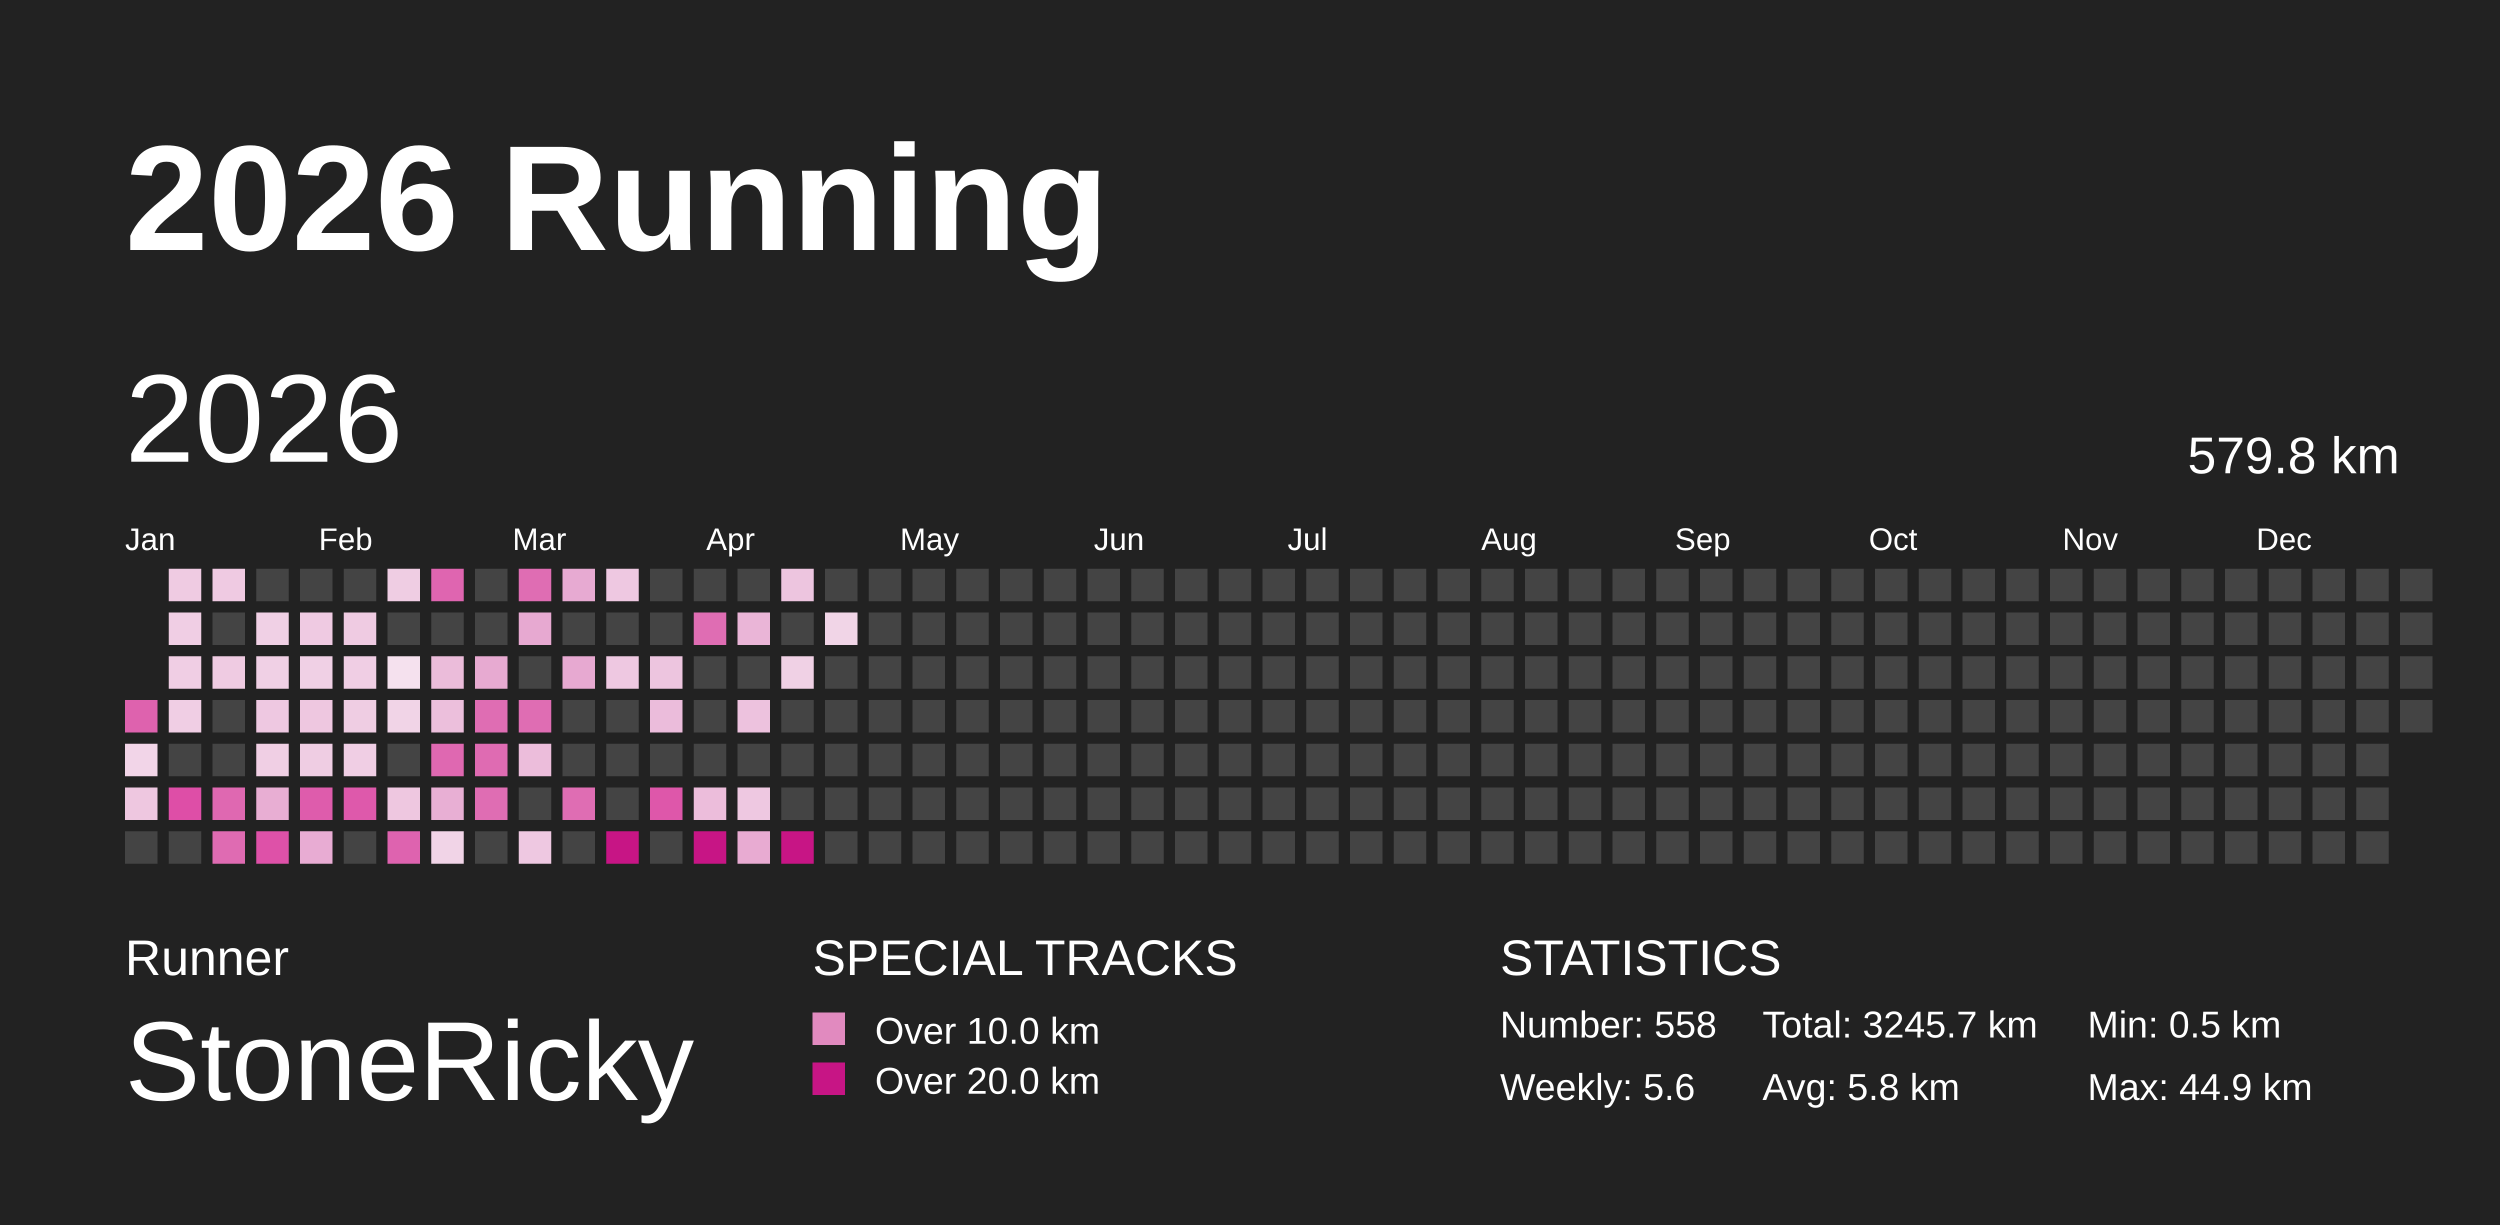
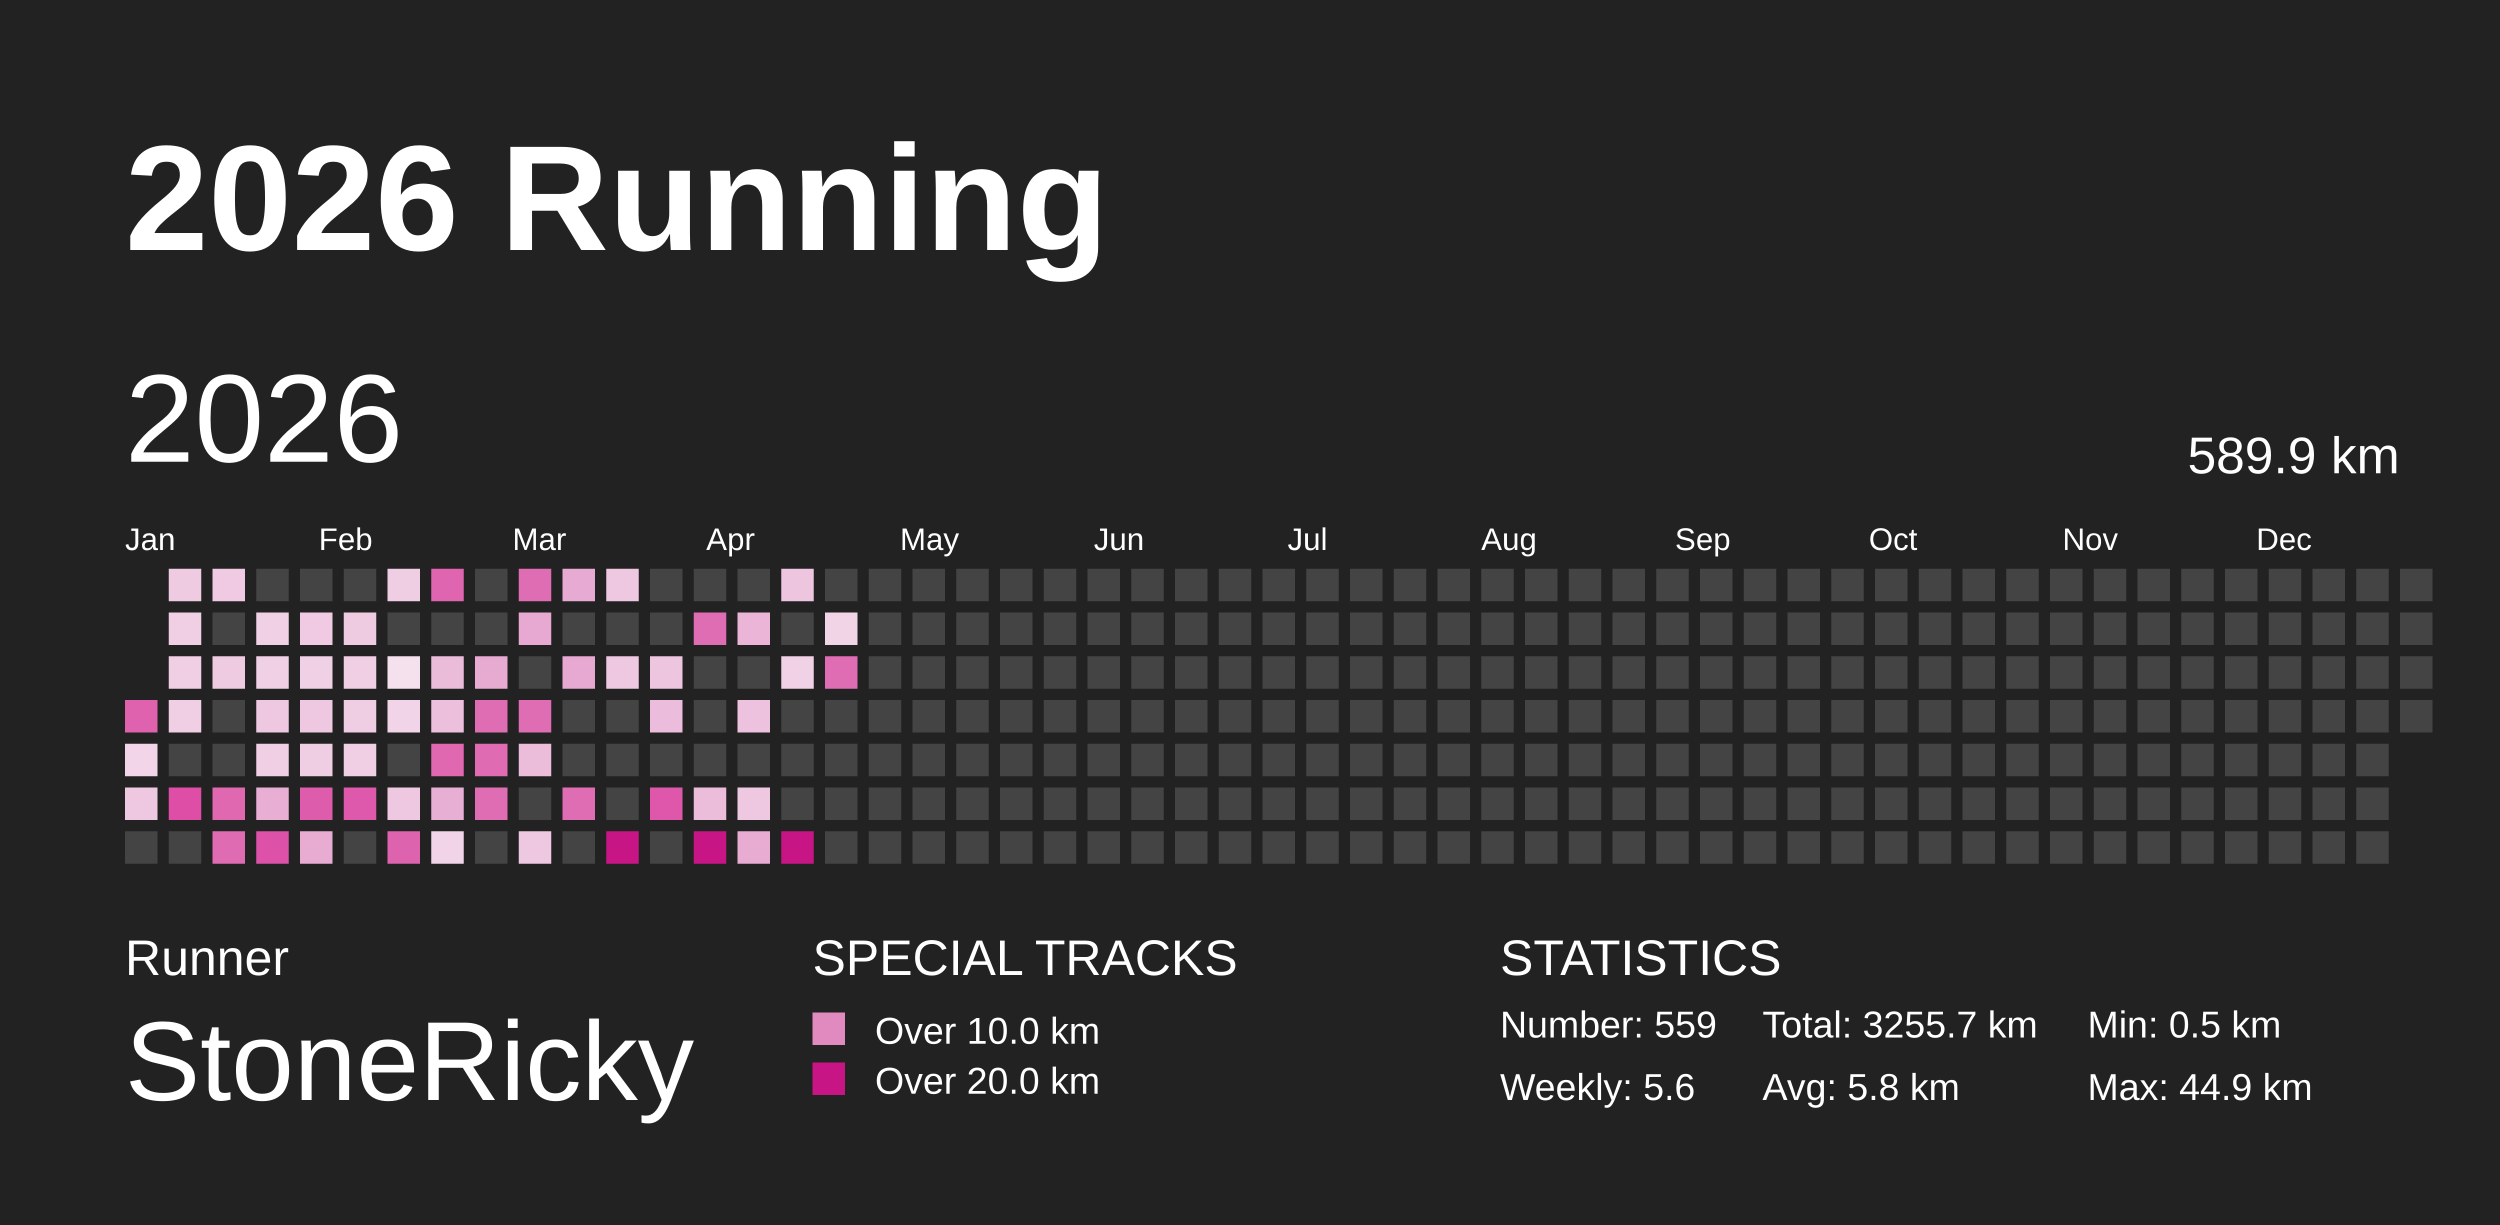
<svg xmlns="http://www.w3.org/2000/svg" baseProfile="full" height="98mm" version="1.1" viewBox="0,0,200,98" width="200mm">
  <defs />
  <rect fill="#222222" height="98" width="200" x="0" y="0" />
  <text fill="#FFFFFF" style="font-size:12px; font-family:Arial; font-weight:bold;" x="10" y="20">2026 Running</text>
  <text fill="#FFFFFF" style="font-size:4px; font-family:Arial" x="10" y="78">Runner</text>
  <text fill="#FFFFFF" style="font-size:9px; font-family:Arial" x="10" y="88">StoneRicky</text>
  <text fill="#FFFFFF" style="font-size:4px; font-family:Arial" x="65" y="78">SPECIAL TRACKS</text>
  <rect fill="#E18ABF" height="2.6" width="2.6" x="65" y="81" />
  <text fill="#FFFFFF" style="font-size:3px; font-family:Arial" x="70" y="83.5">Over 10.0 km</text>
  <rect fill="#C71585" height="2.6" width="2.6" x="65" y="85" />
  <text fill="#FFFFFF" style="font-size:3px; font-family:Arial" x="70" y="87.5">Over 20.0 km</text>
  <text fill="#FFFFFF" style="font-size:4px; font-family:Arial" x="120" y="78">STATISTICS</text>
-   <text fill="#FFFFFF" style="font-size:3px; font-family:Arial" x="120" y="83">Number: 558</text>
+   <text fill="#FFFFFF" style="font-size:3px; font-family:Arial" x="120" y="83">Number: 559</text>
  <text fill="#FFFFFF" style="font-size:3px; font-family:Arial" x="120" y="88">Weekly: 5.6</text>
-   <text fill="#FFFFFF" style="font-size:3px; font-family:Arial" x="141" y="83">Total: 3245.7 km</text>
+   <text fill="#FFFFFF" style="font-size:3px; font-family:Arial" x="141" y="83">Total: 3255.7 km</text>
  <text fill="#FFFFFF" style="font-size:3px; font-family:Arial" x="141" y="88">Avg: 5.8 km</text>
  <text fill="#FFFFFF" style="font-size:3px; font-family:Arial" x="167" y="83">Min: 0.5 km</text>
  <text fill="#FFFFFF" style="font-size:3px; font-family:Arial" x="167" y="88">Max: 44.9 km</text>
  <text dominant-baseline="hanging" fill="#FFFFFF" style="font-size:10.0px; font-family:Arial;" x="10" y="30">2026</text>
-   <text dominant-baseline="hanging" fill="#FFFFFF" style="font-size:4.125px; font-family:Arial;" x="175" y="35">579.8 km</text>
+   <text dominant-baseline="hanging" fill="#FFFFFF" style="font-size:4.125px; font-family:Arial;" x="175" y="35">589.9 km</text>
  <text fill="#FFFFFF" style="font-size:2.5px; font-family:Arial" x="10.0" y="44">Jan</text>
  <text fill="#FFFFFF" style="font-size:2.5px; font-family:Arial" x="25.5" y="44">Feb</text>
  <text fill="#FFFFFF" style="font-size:2.5px; font-family:Arial" x="41.0" y="44">Mar</text>
  <text fill="#FFFFFF" style="font-size:2.5px; font-family:Arial" x="56.5" y="44">Apr</text>
  <text fill="#FFFFFF" style="font-size:2.5px; font-family:Arial" x="72.0" y="44">May</text>
  <text fill="#FFFFFF" style="font-size:2.5px; font-family:Arial" x="87.5" y="44">Jun</text>
  <text fill="#FFFFFF" style="font-size:2.5px; font-family:Arial" x="103.0" y="44">Jul</text>
  <text fill="#FFFFFF" style="font-size:2.5px; font-family:Arial" x="118.5" y="44">Aug</text>
  <text fill="#FFFFFF" style="font-size:2.5px; font-family:Arial" x="134.0" y="44">Sep</text>
  <text fill="#FFFFFF" style="font-size:2.5px; font-family:Arial" x="149.5" y="44">Oct</text>
  <text fill="#FFFFFF" style="font-size:2.5px; font-family:Arial" x="165.0" y="44">Nov</text>
  <text fill="#FFFFFF" style="font-size:2.5px; font-family:Arial" x="180.5" y="44">Dec</text>
  <rect fill="#de62ae" height="2.6" width="2.6" x="10.0" y="56.0" />
  <rect fill="#f2d5e8" height="2.6" width="2.6" x="10.0" y="59.5" />
  <rect fill="#eec7e0" height="2.6" width="2.6" x="10.0" y="63.0" />
  <rect fill="#444444" height="2.6" width="2.6" x="10.0" y="66.5" />
  <rect fill="#efcbe2" height="2.6" width="2.6" x="13.5" y="45.5" />
  <rect fill="#f0cee4" height="2.6" width="2.6" x="13.5" y="49.0" />
  <rect fill="#f0cee4" height="2.6" width="2.6" x="13.5" y="52.5" />
  <rect fill="#f0cee4" height="2.6" width="2.6" x="13.5" y="56.0" />
  <rect fill="#444444" height="2.6" width="2.6" x="13.5" y="59.5" />
  <rect fill="#de4ea7" height="2.6" width="2.6" x="13.5" y="63.0" />
  <rect fill="#444444" height="2.6" width="2.6" x="13.5" y="66.5" />
  <rect fill="#efcae2" height="2.6" width="2.6" x="17.0" y="45.5" />
  <rect fill="#444444" height="2.6" width="2.6" x="17.0" y="49.0" />
  <rect fill="#efcbe2" height="2.6" width="2.6" x="17.0" y="52.5" />
  <rect fill="#444444" height="2.6" width="2.6" x="17.0" y="56.0" />
  <rect fill="#444444" height="2.6" width="2.6" x="17.0" y="59.5" />
  <rect fill="#df68b1" height="2.6" width="2.6" x="17.0" y="63.0" />
  <rect fill="#df6bb2" height="2.6" width="2.6" x="17.0" y="66.5" />
  <rect fill="#444444" height="2.6" width="2.6" x="20.5" y="45.5" />
  <rect fill="#f0d0e5" height="2.6" width="2.6" x="20.5" y="49.0" />
  <rect fill="#f0d0e5" height="2.6" width="2.6" x="20.5" y="52.5" />
  <rect fill="#eec8e1" height="2.6" width="2.6" x="20.5" y="56.0" />
  <rect fill="#f0cfe4" height="2.6" width="2.6" x="20.5" y="59.5" />
  <rect fill="#e8aed3" height="2.6" width="2.6" x="20.5" y="63.0" />
  <rect fill="#de51a8" height="2.6" width="2.6" x="20.5" y="66.5" />
  <rect fill="#444444" height="2.6" width="2.6" x="24.0" y="45.5" />
  <rect fill="#efcae2" height="2.6" width="2.6" x="24.0" y="49.0" />
  <rect fill="#f0d0e5" height="2.6" width="2.6" x="24.0" y="52.5" />
  <rect fill="#eec7e0" height="2.6" width="2.6" x="24.0" y="56.0" />
  <rect fill="#efcde3" height="2.6" width="2.6" x="24.0" y="59.5" />
  <rect fill="#de5cac" height="2.6" width="2.6" x="24.0" y="63.0" />
  <rect fill="#e8acd3" height="2.6" width="2.6" x="24.0" y="66.5" />
  <rect fill="#444444" height="2.6" width="2.6" x="27.5" y="45.5" />
  <rect fill="#efcbe2" height="2.6" width="2.6" x="27.5" y="49.0" />
  <rect fill="#f0cee4" height="2.6" width="2.6" x="27.5" y="52.5" />
  <rect fill="#efcde3" height="2.6" width="2.6" x="27.5" y="56.0" />
  <rect fill="#f0cee4" height="2.6" width="2.6" x="27.5" y="59.5" />
  <rect fill="#de59ab" height="2.6" width="2.6" x="27.5" y="63.0" />
  <rect fill="#444444" height="2.6" width="2.6" x="27.5" y="66.5" />
  <rect fill="#efcde3" height="2.6" width="2.6" x="31.0" y="45.5" />
  <rect fill="#444444" height="2.6" width="2.6" x="31.0" y="49.0" />
  <rect fill="#f5e1ee" height="2.6" width="2.6" x="31.0" y="52.5" />
  <rect fill="#f1d4e7" height="2.6" width="2.6" x="31.0" y="56.0" />
  <rect fill="#444444" height="2.6" width="2.6" x="31.0" y="59.5" />
  <rect fill="#eec7e0" height="2.6" width="2.6" x="31.0" y="63.0" />
  <rect fill="#de63af" height="2.6" width="2.6" x="31.0" y="66.5" />
  <rect fill="#df65b0" height="2.6" width="2.6" x="34.5" y="45.5" />
  <rect fill="#444444" height="2.6" width="2.6" x="34.5" y="49.0" />
  <rect fill="#ebbcda" height="2.6" width="2.6" x="34.5" y="52.5" />
  <rect fill="#ecbfdc" height="2.6" width="2.6" x="34.5" y="56.0" />
  <rect fill="#df68b1" height="2.6" width="2.6" x="34.5" y="59.5" />
  <rect fill="#e8afd4" height="2.6" width="2.6" x="34.5" y="63.0" />
  <rect fill="#f1d4e7" height="2.6" width="2.6" x="34.5" y="66.5" />
  <rect fill="#444444" height="2.6" width="2.6" x="38.0" y="45.5" />
  <rect fill="#444444" height="2.6" width="2.6" x="38.0" y="49.0" />
  <rect fill="#e7aad1" height="2.6" width="2.6" x="38.0" y="52.5" />
  <rect fill="#df6db3" height="2.6" width="2.6" x="38.0" y="56.0" />
  <rect fill="#df6bb2" height="2.6" width="2.6" x="38.0" y="59.5" />
  <rect fill="#df6db3" height="2.6" width="2.6" x="38.0" y="63.0" />
  <rect fill="#444444" height="2.6" width="2.6" x="38.0" y="66.5" />
  <rect fill="#df6db3" height="2.6" width="2.6" x="41.5" y="45.5" />
  <rect fill="#e7a9d1" height="2.6" width="2.6" x="41.5" y="49.0" />
  <rect fill="#444444" height="2.6" width="2.6" x="41.5" y="52.5" />
  <rect fill="#df6db3" height="2.6" width="2.6" x="41.5" y="56.0" />
  <rect fill="#ecbddb" height="2.6" width="2.6" x="41.5" y="59.5" />
  <rect fill="#444444" height="2.6" width="2.6" x="41.5" y="63.0" />
  <rect fill="#eec8e1" height="2.6" width="2.6" x="41.5" y="66.5" />
  <rect fill="#e7aad2" height="2.6" width="2.6" x="45.0" y="45.5" />
  <rect fill="#444444" height="2.6" width="2.6" x="45.0" y="49.0" />
  <rect fill="#e7a9d1" height="2.6" width="2.6" x="45.0" y="52.5" />
  <rect fill="#444444" height="2.6" width="2.6" x="45.0" y="56.0" />
  <rect fill="#444444" height="2.6" width="2.6" x="45.0" y="59.5" />
  <rect fill="#df6db3" height="2.6" width="2.6" x="45.0" y="63.0" />
  <rect fill="#444444" height="2.6" width="2.6" x="45.0" y="66.5" />
  <rect fill="#eec8e1" height="2.6" width="2.6" x="48.5" y="45.5" />
  <rect fill="#444444" height="2.6" width="2.6" x="48.5" y="49.0" />
  <rect fill="#eec8e1" height="2.6" width="2.6" x="48.5" y="52.5" />
  <rect fill="#444444" height="2.6" width="2.6" x="48.5" y="56.0" />
  <rect fill="#444444" height="2.6" width="2.6" x="48.5" y="59.5" />
  <rect fill="#444444" height="2.6" width="2.6" x="48.5" y="63.0" />
  <rect fill="#C71585" height="2.6" width="2.6" x="48.5" y="66.5" />
  <rect fill="#444444" height="2.6" width="2.6" x="52.0" y="45.5" />
  <rect fill="#444444" height="2.6" width="2.6" x="52.0" y="49.0" />
  <rect fill="#edc5df" height="2.6" width="2.6" x="52.0" y="52.5" />
  <rect fill="#ebbcdb" height="2.6" width="2.6" x="52.0" y="56.0" />
  <rect fill="#444444" height="2.6" width="2.6" x="52.0" y="59.5" />
  <rect fill="#de57aa" height="2.6" width="2.6" x="52.0" y="63.0" />
  <rect fill="#444444" height="2.6" width="2.6" x="52.0" y="66.5" />
  <rect fill="#444444" height="2.6" width="2.6" x="55.5" y="45.5" />
  <rect fill="#df6db3" height="2.6" width="2.6" x="55.5" y="49.0" />
  <rect fill="#444444" height="2.6" width="2.6" x="55.5" y="52.5" />
  <rect fill="#444444" height="2.6" width="2.6" x="55.5" y="56.0" />
  <rect fill="#444444" height="2.6" width="2.6" x="55.5" y="59.5" />
  <rect fill="#ecbddb" height="2.6" width="2.6" x="55.5" y="63.0" />
  <rect fill="#C71585" height="2.6" width="2.6" x="55.5" y="66.5" />
  <rect fill="#444444" height="2.6" width="2.6" x="59.0" y="45.5" />
  <rect fill="#eab5d7" height="2.6" width="2.6" x="59.0" y="49.0" />
  <rect fill="#444444" height="2.6" width="2.6" x="59.0" y="52.5" />
  <rect fill="#edc2de" height="2.6" width="2.6" x="59.0" y="56.0" />
  <rect fill="#444444" height="2.6" width="2.6" x="59.0" y="59.5" />
  <rect fill="#eec8e1" height="2.6" width="2.6" x="59.0" y="63.0" />
  <rect fill="#e8abd2" height="2.6" width="2.6" x="59.0" y="66.5" />
  <rect fill="#edc5df" height="2.6" width="2.6" x="62.5" y="45.5" />
  <rect fill="#444444" height="2.6" width="2.6" x="62.5" y="49.0" />
  <rect fill="#f0d1e5" height="2.6" width="2.6" x="62.5" y="52.5" />
  <rect fill="#444444" height="2.6" width="2.6" x="62.5" y="56.0" />
  <rect fill="#444444" height="2.6" width="2.6" x="62.5" y="59.5" />
  <rect fill="#444444" height="2.6" width="2.6" x="62.5" y="63.0" />
  <rect fill="#C71585" height="2.6" width="2.6" x="62.5" y="66.5" />
  <rect fill="#444444" height="2.6" width="2.6" x="66.0" y="45.5" />
  <rect fill="#f1d5e7" height="2.6" width="2.6" x="66.0" y="49.0" />
-   <rect fill="#444444" height="2.6" width="2.6" x="66.0" y="52.5" />
+   <rect fill="#df6db3" height="2.6" width="2.6" x="66.0" y="52.5" />
  <rect fill="#444444" height="2.6" width="2.6" x="66.0" y="56.0" />
  <rect fill="#444444" height="2.6" width="2.6" x="66.0" y="59.5" />
  <rect fill="#444444" height="2.6" width="2.6" x="66.0" y="63.0" />
  <rect fill="#444444" height="2.6" width="2.6" x="66.0" y="66.5" />
  <rect fill="#444444" height="2.6" width="2.6" x="69.5" y="45.5" />
  <rect fill="#444444" height="2.6" width="2.6" x="69.5" y="49.0" />
  <rect fill="#444444" height="2.6" width="2.6" x="69.5" y="52.5" />
  <rect fill="#444444" height="2.6" width="2.6" x="69.5" y="56.0" />
  <rect fill="#444444" height="2.6" width="2.6" x="69.5" y="59.5" />
  <rect fill="#444444" height="2.6" width="2.6" x="69.5" y="63.0" />
  <rect fill="#444444" height="2.6" width="2.6" x="69.5" y="66.5" />
  <rect fill="#444444" height="2.6" width="2.6" x="73.0" y="45.5" />
  <rect fill="#444444" height="2.6" width="2.6" x="73.0" y="49.0" />
  <rect fill="#444444" height="2.6" width="2.6" x="73.0" y="52.5" />
  <rect fill="#444444" height="2.6" width="2.6" x="73.0" y="56.0" />
  <rect fill="#444444" height="2.6" width="2.6" x="73.0" y="59.5" />
  <rect fill="#444444" height="2.6" width="2.6" x="73.0" y="63.0" />
  <rect fill="#444444" height="2.6" width="2.6" x="73.0" y="66.5" />
  <rect fill="#444444" height="2.6" width="2.6" x="76.5" y="45.5" />
  <rect fill="#444444" height="2.6" width="2.6" x="76.5" y="49.0" />
  <rect fill="#444444" height="2.6" width="2.6" x="76.5" y="52.5" />
  <rect fill="#444444" height="2.6" width="2.6" x="76.5" y="56.0" />
  <rect fill="#444444" height="2.6" width="2.6" x="76.5" y="59.5" />
  <rect fill="#444444" height="2.6" width="2.6" x="76.5" y="63.0" />
  <rect fill="#444444" height="2.6" width="2.6" x="76.5" y="66.5" />
  <rect fill="#444444" height="2.6" width="2.6" x="80.0" y="45.5" />
  <rect fill="#444444" height="2.6" width="2.6" x="80.0" y="49.0" />
  <rect fill="#444444" height="2.6" width="2.6" x="80.0" y="52.5" />
  <rect fill="#444444" height="2.6" width="2.6" x="80.0" y="56.0" />
  <rect fill="#444444" height="2.6" width="2.6" x="80.0" y="59.5" />
  <rect fill="#444444" height="2.6" width="2.6" x="80.0" y="63.0" />
  <rect fill="#444444" height="2.6" width="2.6" x="80.0" y="66.5" />
  <rect fill="#444444" height="2.6" width="2.6" x="83.5" y="45.5" />
  <rect fill="#444444" height="2.6" width="2.6" x="83.5" y="49.0" />
  <rect fill="#444444" height="2.6" width="2.6" x="83.5" y="52.5" />
  <rect fill="#444444" height="2.6" width="2.6" x="83.5" y="56.0" />
  <rect fill="#444444" height="2.6" width="2.6" x="83.5" y="59.5" />
  <rect fill="#444444" height="2.6" width="2.6" x="83.5" y="63.0" />
  <rect fill="#444444" height="2.6" width="2.6" x="83.5" y="66.5" />
  <rect fill="#444444" height="2.6" width="2.6" x="87.0" y="45.5" />
  <rect fill="#444444" height="2.6" width="2.6" x="87.0" y="49.0" />
  <rect fill="#444444" height="2.6" width="2.6" x="87.0" y="52.5" />
  <rect fill="#444444" height="2.6" width="2.6" x="87.0" y="56.0" />
  <rect fill="#444444" height="2.6" width="2.6" x="87.0" y="59.5" />
  <rect fill="#444444" height="2.6" width="2.6" x="87.0" y="63.0" />
  <rect fill="#444444" height="2.6" width="2.6" x="87.0" y="66.5" />
  <rect fill="#444444" height="2.6" width="2.6" x="90.5" y="45.5" />
  <rect fill="#444444" height="2.6" width="2.6" x="90.5" y="49.0" />
  <rect fill="#444444" height="2.6" width="2.6" x="90.5" y="52.5" />
  <rect fill="#444444" height="2.6" width="2.6" x="90.5" y="56.0" />
  <rect fill="#444444" height="2.6" width="2.6" x="90.5" y="59.5" />
  <rect fill="#444444" height="2.6" width="2.6" x="90.5" y="63.0" />
  <rect fill="#444444" height="2.6" width="2.6" x="90.5" y="66.5" />
  <rect fill="#444444" height="2.6" width="2.6" x="94.0" y="45.5" />
  <rect fill="#444444" height="2.6" width="2.6" x="94.0" y="49.0" />
  <rect fill="#444444" height="2.6" width="2.6" x="94.0" y="52.5" />
  <rect fill="#444444" height="2.6" width="2.6" x="94.0" y="56.0" />
  <rect fill="#444444" height="2.6" width="2.6" x="94.0" y="59.5" />
  <rect fill="#444444" height="2.6" width="2.6" x="94.0" y="63.0" />
  <rect fill="#444444" height="2.6" width="2.6" x="94.0" y="66.5" />
  <rect fill="#444444" height="2.6" width="2.6" x="97.5" y="45.5" />
  <rect fill="#444444" height="2.6" width="2.6" x="97.5" y="49.0" />
  <rect fill="#444444" height="2.6" width="2.6" x="97.5" y="52.5" />
  <rect fill="#444444" height="2.6" width="2.6" x="97.5" y="56.0" />
  <rect fill="#444444" height="2.6" width="2.6" x="97.5" y="59.5" />
  <rect fill="#444444" height="2.6" width="2.6" x="97.5" y="63.0" />
  <rect fill="#444444" height="2.6" width="2.6" x="97.5" y="66.5" />
  <rect fill="#444444" height="2.6" width="2.6" x="101.0" y="45.5" />
  <rect fill="#444444" height="2.6" width="2.6" x="101.0" y="49.0" />
  <rect fill="#444444" height="2.6" width="2.6" x="101.0" y="52.5" />
  <rect fill="#444444" height="2.6" width="2.6" x="101.0" y="56.0" />
  <rect fill="#444444" height="2.6" width="2.6" x="101.0" y="59.5" />
  <rect fill="#444444" height="2.6" width="2.6" x="101.0" y="63.0" />
  <rect fill="#444444" height="2.6" width="2.6" x="101.0" y="66.5" />
  <rect fill="#444444" height="2.6" width="2.6" x="104.5" y="45.5" />
  <rect fill="#444444" height="2.6" width="2.6" x="104.5" y="49.0" />
  <rect fill="#444444" height="2.6" width="2.6" x="104.5" y="52.5" />
  <rect fill="#444444" height="2.6" width="2.6" x="104.5" y="56.0" />
  <rect fill="#444444" height="2.6" width="2.6" x="104.5" y="59.5" />
  <rect fill="#444444" height="2.6" width="2.6" x="104.5" y="63.0" />
  <rect fill="#444444" height="2.6" width="2.6" x="104.5" y="66.5" />
  <rect fill="#444444" height="2.6" width="2.6" x="108.0" y="45.5" />
  <rect fill="#444444" height="2.6" width="2.6" x="108.0" y="49.0" />
  <rect fill="#444444" height="2.6" width="2.6" x="108.0" y="52.5" />
  <rect fill="#444444" height="2.6" width="2.6" x="108.0" y="56.0" />
  <rect fill="#444444" height="2.6" width="2.6" x="108.0" y="59.5" />
  <rect fill="#444444" height="2.6" width="2.6" x="108.0" y="63.0" />
  <rect fill="#444444" height="2.6" width="2.6" x="108.0" y="66.5" />
  <rect fill="#444444" height="2.6" width="2.6" x="111.5" y="45.5" />
  <rect fill="#444444" height="2.6" width="2.6" x="111.5" y="49.0" />
  <rect fill="#444444" height="2.6" width="2.6" x="111.5" y="52.5" />
  <rect fill="#444444" height="2.6" width="2.6" x="111.5" y="56.0" />
  <rect fill="#444444" height="2.6" width="2.6" x="111.5" y="59.5" />
  <rect fill="#444444" height="2.6" width="2.6" x="111.5" y="63.0" />
  <rect fill="#444444" height="2.6" width="2.6" x="111.5" y="66.5" />
  <rect fill="#444444" height="2.6" width="2.6" x="115.0" y="45.5" />
  <rect fill="#444444" height="2.6" width="2.6" x="115.0" y="49.0" />
  <rect fill="#444444" height="2.6" width="2.6" x="115.0" y="52.5" />
  <rect fill="#444444" height="2.6" width="2.6" x="115.0" y="56.0" />
  <rect fill="#444444" height="2.6" width="2.6" x="115.0" y="59.5" />
  <rect fill="#444444" height="2.6" width="2.6" x="115.0" y="63.0" />
  <rect fill="#444444" height="2.6" width="2.6" x="115.0" y="66.5" />
  <rect fill="#444444" height="2.6" width="2.6" x="118.5" y="45.5" />
  <rect fill="#444444" height="2.6" width="2.6" x="118.5" y="49.0" />
  <rect fill="#444444" height="2.6" width="2.6" x="118.5" y="52.5" />
  <rect fill="#444444" height="2.6" width="2.6" x="118.5" y="56.0" />
  <rect fill="#444444" height="2.6" width="2.6" x="118.5" y="59.5" />
  <rect fill="#444444" height="2.6" width="2.6" x="118.5" y="63.0" />
  <rect fill="#444444" height="2.6" width="2.6" x="118.5" y="66.5" />
  <rect fill="#444444" height="2.6" width="2.6" x="122.0" y="45.5" />
  <rect fill="#444444" height="2.6" width="2.6" x="122.0" y="49.0" />
  <rect fill="#444444" height="2.6" width="2.6" x="122.0" y="52.5" />
  <rect fill="#444444" height="2.6" width="2.6" x="122.0" y="56.0" />
  <rect fill="#444444" height="2.6" width="2.6" x="122.0" y="59.5" />
  <rect fill="#444444" height="2.6" width="2.6" x="122.0" y="63.0" />
  <rect fill="#444444" height="2.6" width="2.6" x="122.0" y="66.5" />
  <rect fill="#444444" height="2.6" width="2.6" x="125.5" y="45.5" />
  <rect fill="#444444" height="2.6" width="2.6" x="125.5" y="49.0" />
  <rect fill="#444444" height="2.6" width="2.6" x="125.5" y="52.5" />
  <rect fill="#444444" height="2.6" width="2.6" x="125.5" y="56.0" />
  <rect fill="#444444" height="2.6" width="2.6" x="125.5" y="59.5" />
  <rect fill="#444444" height="2.6" width="2.6" x="125.5" y="63.0" />
  <rect fill="#444444" height="2.6" width="2.6" x="125.5" y="66.5" />
  <rect fill="#444444" height="2.6" width="2.6" x="129.0" y="45.5" />
  <rect fill="#444444" height="2.6" width="2.6" x="129.0" y="49.0" />
  <rect fill="#444444" height="2.6" width="2.6" x="129.0" y="52.5" />
  <rect fill="#444444" height="2.6" width="2.6" x="129.0" y="56.0" />
  <rect fill="#444444" height="2.6" width="2.6" x="129.0" y="59.5" />
  <rect fill="#444444" height="2.6" width="2.6" x="129.0" y="63.0" />
  <rect fill="#444444" height="2.6" width="2.6" x="129.0" y="66.5" />
  <rect fill="#444444" height="2.6" width="2.6" x="132.5" y="45.5" />
  <rect fill="#444444" height="2.6" width="2.6" x="132.5" y="49.0" />
  <rect fill="#444444" height="2.6" width="2.6" x="132.5" y="52.5" />
  <rect fill="#444444" height="2.6" width="2.6" x="132.5" y="56.0" />
  <rect fill="#444444" height="2.6" width="2.6" x="132.5" y="59.5" />
  <rect fill="#444444" height="2.6" width="2.6" x="132.5" y="63.0" />
  <rect fill="#444444" height="2.6" width="2.6" x="132.5" y="66.5" />
  <rect fill="#444444" height="2.6" width="2.6" x="136.0" y="45.5" />
  <rect fill="#444444" height="2.6" width="2.6" x="136.0" y="49.0" />
  <rect fill="#444444" height="2.6" width="2.6" x="136.0" y="52.5" />
  <rect fill="#444444" height="2.6" width="2.6" x="136.0" y="56.0" />
  <rect fill="#444444" height="2.6" width="2.6" x="136.0" y="59.5" />
  <rect fill="#444444" height="2.6" width="2.6" x="136.0" y="63.0" />
  <rect fill="#444444" height="2.6" width="2.6" x="136.0" y="66.5" />
  <rect fill="#444444" height="2.6" width="2.6" x="139.5" y="45.5" />
  <rect fill="#444444" height="2.6" width="2.6" x="139.5" y="49.0" />
  <rect fill="#444444" height="2.6" width="2.6" x="139.5" y="52.5" />
  <rect fill="#444444" height="2.6" width="2.6" x="139.5" y="56.0" />
  <rect fill="#444444" height="2.6" width="2.6" x="139.5" y="59.5" />
  <rect fill="#444444" height="2.6" width="2.6" x="139.5" y="63.0" />
  <rect fill="#444444" height="2.6" width="2.6" x="139.5" y="66.5" />
  <rect fill="#444444" height="2.6" width="2.6" x="143.0" y="45.5" />
  <rect fill="#444444" height="2.6" width="2.6" x="143.0" y="49.0" />
  <rect fill="#444444" height="2.6" width="2.6" x="143.0" y="52.5" />
  <rect fill="#444444" height="2.6" width="2.6" x="143.0" y="56.0" />
  <rect fill="#444444" height="2.6" width="2.6" x="143.0" y="59.5" />
  <rect fill="#444444" height="2.6" width="2.6" x="143.0" y="63.0" />
  <rect fill="#444444" height="2.6" width="2.6" x="143.0" y="66.5" />
  <rect fill="#444444" height="2.6" width="2.6" x="146.5" y="45.5" />
  <rect fill="#444444" height="2.6" width="2.6" x="146.5" y="49.0" />
  <rect fill="#444444" height="2.6" width="2.6" x="146.5" y="52.5" />
  <rect fill="#444444" height="2.6" width="2.6" x="146.5" y="56.0" />
  <rect fill="#444444" height="2.6" width="2.6" x="146.5" y="59.5" />
  <rect fill="#444444" height="2.6" width="2.6" x="146.5" y="63.0" />
  <rect fill="#444444" height="2.6" width="2.6" x="146.5" y="66.5" />
  <rect fill="#444444" height="2.6" width="2.6" x="150.0" y="45.5" />
  <rect fill="#444444" height="2.6" width="2.6" x="150.0" y="49.0" />
  <rect fill="#444444" height="2.6" width="2.6" x="150.0" y="52.5" />
  <rect fill="#444444" height="2.6" width="2.6" x="150.0" y="56.0" />
  <rect fill="#444444" height="2.6" width="2.6" x="150.0" y="59.5" />
  <rect fill="#444444" height="2.6" width="2.6" x="150.0" y="63.0" />
  <rect fill="#444444" height="2.6" width="2.6" x="150.0" y="66.5" />
  <rect fill="#444444" height="2.6" width="2.6" x="153.5" y="45.5" />
  <rect fill="#444444" height="2.6" width="2.6" x="153.5" y="49.0" />
  <rect fill="#444444" height="2.6" width="2.6" x="153.5" y="52.5" />
  <rect fill="#444444" height="2.6" width="2.6" x="153.5" y="56.0" />
  <rect fill="#444444" height="2.6" width="2.6" x="153.5" y="59.5" />
  <rect fill="#444444" height="2.6" width="2.6" x="153.5" y="63.0" />
  <rect fill="#444444" height="2.6" width="2.6" x="153.5" y="66.5" />
  <rect fill="#444444" height="2.6" width="2.6" x="157.0" y="45.5" />
  <rect fill="#444444" height="2.6" width="2.6" x="157.0" y="49.0" />
  <rect fill="#444444" height="2.6" width="2.6" x="157.0" y="52.5" />
  <rect fill="#444444" height="2.6" width="2.6" x="157.0" y="56.0" />
  <rect fill="#444444" height="2.6" width="2.6" x="157.0" y="59.5" />
  <rect fill="#444444" height="2.6" width="2.6" x="157.0" y="63.0" />
  <rect fill="#444444" height="2.6" width="2.6" x="157.0" y="66.5" />
  <rect fill="#444444" height="2.6" width="2.6" x="160.5" y="45.5" />
  <rect fill="#444444" height="2.6" width="2.6" x="160.5" y="49.0" />
  <rect fill="#444444" height="2.6" width="2.6" x="160.5" y="52.5" />
  <rect fill="#444444" height="2.6" width="2.6" x="160.5" y="56.0" />
  <rect fill="#444444" height="2.6" width="2.6" x="160.5" y="59.5" />
  <rect fill="#444444" height="2.6" width="2.6" x="160.5" y="63.0" />
  <rect fill="#444444" height="2.6" width="2.6" x="160.5" y="66.5" />
  <rect fill="#444444" height="2.6" width="2.6" x="164.0" y="45.5" />
  <rect fill="#444444" height="2.6" width="2.6" x="164.0" y="49.0" />
  <rect fill="#444444" height="2.6" width="2.6" x="164.0" y="52.5" />
  <rect fill="#444444" height="2.6" width="2.6" x="164.0" y="56.0" />
  <rect fill="#444444" height="2.6" width="2.6" x="164.0" y="59.5" />
  <rect fill="#444444" height="2.6" width="2.6" x="164.0" y="63.0" />
  <rect fill="#444444" height="2.6" width="2.6" x="164.0" y="66.5" />
  <rect fill="#444444" height="2.6" width="2.6" x="167.5" y="45.5" />
  <rect fill="#444444" height="2.6" width="2.6" x="167.5" y="49.0" />
  <rect fill="#444444" height="2.6" width="2.6" x="167.5" y="52.5" />
  <rect fill="#444444" height="2.6" width="2.6" x="167.5" y="56.0" />
  <rect fill="#444444" height="2.6" width="2.6" x="167.5" y="59.5" />
  <rect fill="#444444" height="2.6" width="2.6" x="167.5" y="63.0" />
  <rect fill="#444444" height="2.6" width="2.6" x="167.5" y="66.5" />
  <rect fill="#444444" height="2.6" width="2.6" x="171.0" y="45.5" />
  <rect fill="#444444" height="2.6" width="2.6" x="171.0" y="49.0" />
  <rect fill="#444444" height="2.6" width="2.6" x="171.0" y="52.5" />
  <rect fill="#444444" height="2.6" width="2.6" x="171.0" y="56.0" />
  <rect fill="#444444" height="2.6" width="2.6" x="171.0" y="59.5" />
  <rect fill="#444444" height="2.6" width="2.6" x="171.0" y="63.0" />
  <rect fill="#444444" height="2.6" width="2.6" x="171.0" y="66.5" />
  <rect fill="#444444" height="2.6" width="2.6" x="174.5" y="45.5" />
  <rect fill="#444444" height="2.6" width="2.6" x="174.5" y="49.0" />
  <rect fill="#444444" height="2.6" width="2.6" x="174.5" y="52.5" />
  <rect fill="#444444" height="2.6" width="2.6" x="174.5" y="56.0" />
  <rect fill="#444444" height="2.6" width="2.6" x="174.5" y="59.5" />
  <rect fill="#444444" height="2.6" width="2.6" x="174.5" y="63.0" />
  <rect fill="#444444" height="2.6" width="2.6" x="174.5" y="66.5" />
  <rect fill="#444444" height="2.6" width="2.6" x="178.0" y="45.5" />
  <rect fill="#444444" height="2.6" width="2.6" x="178.0" y="49.0" />
  <rect fill="#444444" height="2.6" width="2.6" x="178.0" y="52.5" />
  <rect fill="#444444" height="2.6" width="2.6" x="178.0" y="56.0" />
  <rect fill="#444444" height="2.6" width="2.6" x="178.0" y="59.5" />
  <rect fill="#444444" height="2.6" width="2.6" x="178.0" y="63.0" />
  <rect fill="#444444" height="2.6" width="2.6" x="178.0" y="66.5" />
  <rect fill="#444444" height="2.6" width="2.6" x="181.5" y="45.5" />
  <rect fill="#444444" height="2.6" width="2.6" x="181.5" y="49.0" />
  <rect fill="#444444" height="2.6" width="2.6" x="181.5" y="52.5" />
  <rect fill="#444444" height="2.6" width="2.6" x="181.5" y="56.0" />
  <rect fill="#444444" height="2.6" width="2.6" x="181.5" y="59.5" />
  <rect fill="#444444" height="2.6" width="2.6" x="181.5" y="63.0" />
  <rect fill="#444444" height="2.6" width="2.6" x="181.5" y="66.5" />
  <rect fill="#444444" height="2.6" width="2.6" x="185.0" y="45.5" />
  <rect fill="#444444" height="2.6" width="2.6" x="185.0" y="49.0" />
  <rect fill="#444444" height="2.6" width="2.6" x="185.0" y="52.5" />
  <rect fill="#444444" height="2.6" width="2.6" x="185.0" y="56.0" />
  <rect fill="#444444" height="2.6" width="2.6" x="185.0" y="59.5" />
  <rect fill="#444444" height="2.6" width="2.6" x="185.0" y="63.0" />
  <rect fill="#444444" height="2.6" width="2.6" x="185.0" y="66.5" />
  <rect fill="#444444" height="2.6" width="2.6" x="188.5" y="45.5" />
  <rect fill="#444444" height="2.6" width="2.6" x="188.5" y="49.0" />
  <rect fill="#444444" height="2.6" width="2.6" x="188.5" y="52.5" />
  <rect fill="#444444" height="2.6" width="2.6" x="188.5" y="56.0" />
  <rect fill="#444444" height="2.6" width="2.6" x="188.5" y="59.5" />
  <rect fill="#444444" height="2.6" width="2.6" x="188.5" y="63.0" />
  <rect fill="#444444" height="2.6" width="2.6" x="188.5" y="66.5" />
  <rect fill="#444444" height="2.6" width="2.6" x="192.0" y="45.5" />
  <rect fill="#444444" height="2.6" width="2.6" x="192.0" y="49.0" />
  <rect fill="#444444" height="2.6" width="2.6" x="192.0" y="52.5" />
  <rect fill="#444444" height="2.6" width="2.6" x="192.0" y="56.0" />
</svg>
